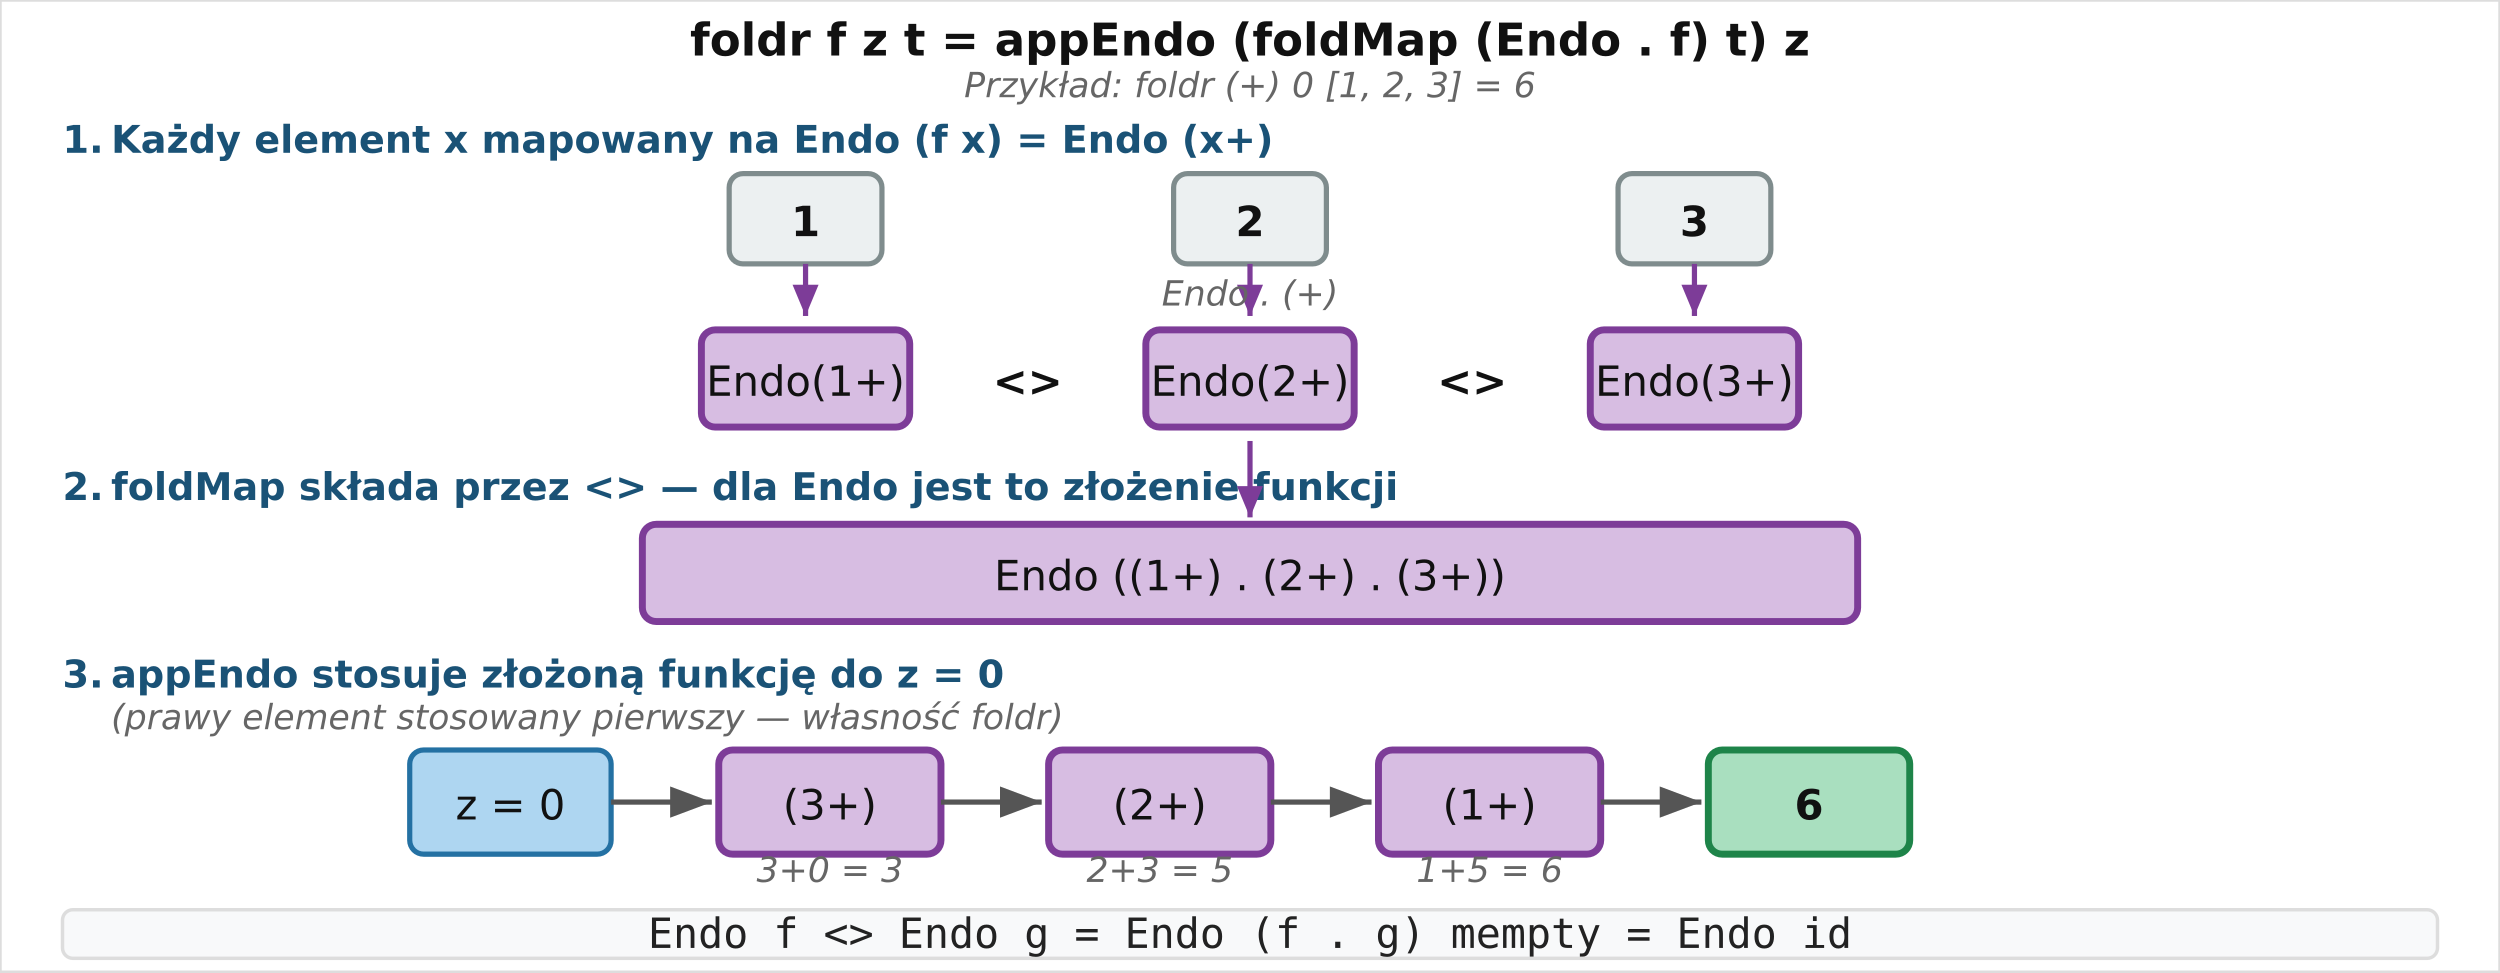
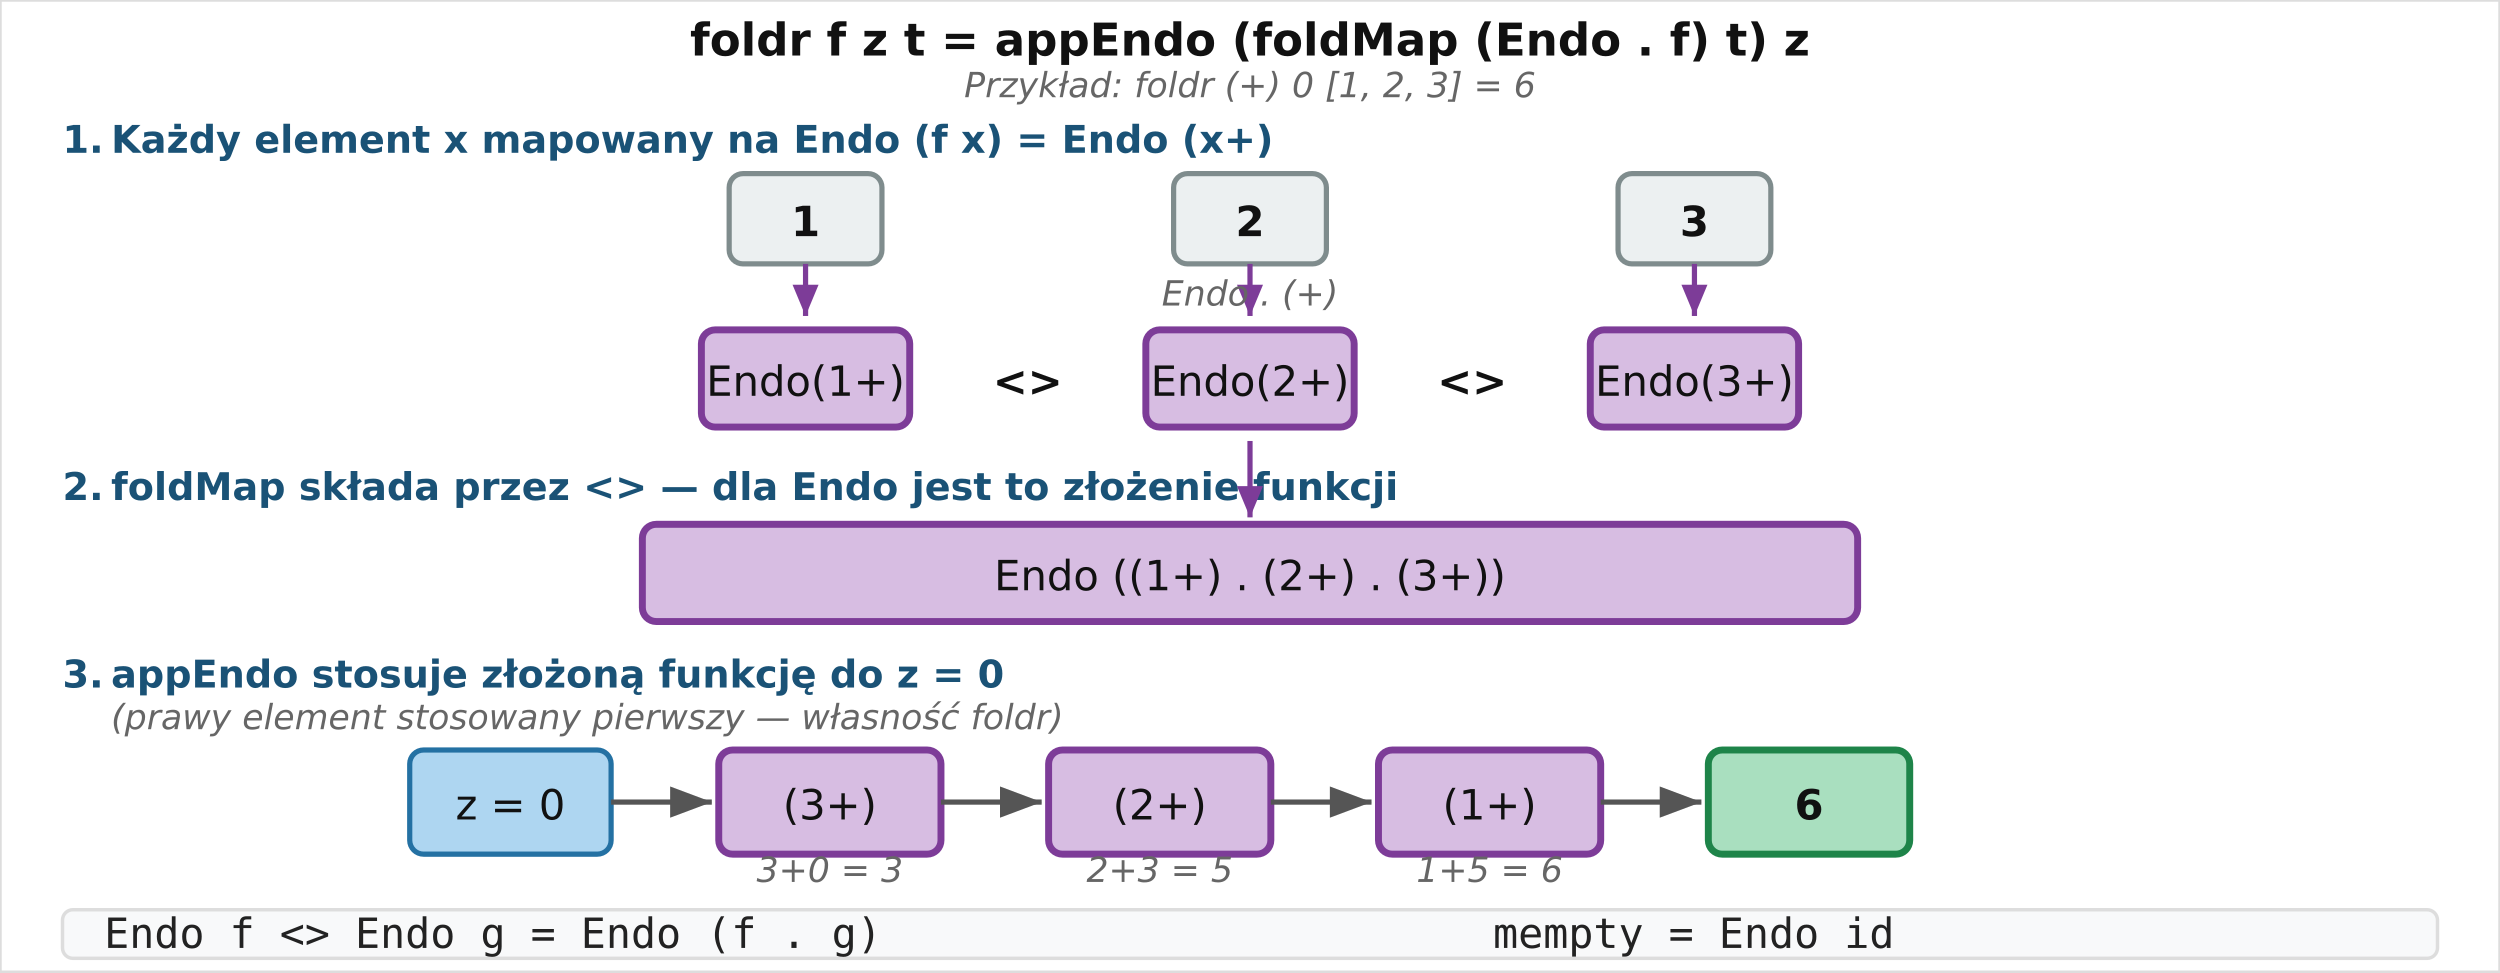
<svg xmlns="http://www.w3.org/2000/svg" width="936" height="364" viewBox="0 0 720 280">
  <defs>
    <style>
    text  { font-family: "DejaVu Sans", Arial, sans-serif; font-size: 12px; fill: #111; }
    .ttl  { font-size: 13px; font-weight: bold; }
    .step { font-size: 11px; font-weight: bold; fill: #1A5276; }
    .sub  { font-size: 10px; font-style: italic; fill: #666; }
    .mono { font-family: "DejaVu Sans Mono", monospace; font-size: 12px; fill: #222; }
    .c-inp  { fill: #ECF0F1; stroke: #7F8C8D; stroke-width: 1.5; }
    .c-endo { fill: #D7BDE2; stroke: #7D3C98; stroke-width: 2; }
    .c-z    { fill: #AED6F1; stroke: #2471A3; stroke-width: 1.5; }
    .c-res  { fill: #A9DFBF; stroke: #1E8449; stroke-width: 2; }
    .edge   { stroke: #555; stroke-width: 1.5; }
    .pe     { stroke: #7D3C98; stroke-width: 1.5; }
  </style>
    <marker id="arr" markerWidth="8" markerHeight="6" refX="8" refY="3" orient="auto">
      <polygon points="0 0, 8 3, 0 6" fill="#555" />
    </marker>
    <marker id="parr" markerWidth="8" markerHeight="6" refX="8" refY="3" orient="auto">
      <polygon points="0 0, 8 3, 0 6" fill="#7D3C98" />
    </marker>
    <marker id="pdn" markerWidth="6" markerHeight="5" refX="6" refY="2.5" orient="auto">
      <polygon points="0 0, 6 2.5, 0 5" fill="#7D3C98" />
    </marker>
  </defs>
  <rect width="720" height="280" fill="white" stroke="#ddd" />
  <text class="ttl" x="360" y="16" text-anchor="middle">foldr f z t = appEndo (foldMap (Endo . f) t) z</text>
  <text class="sub" x="360" y="28" text-anchor="middle">Przykład: foldr (+) 0 [1, 2, 3] = 6</text>
  <text class="step" x="18" y="44">1.</text>
  <text class="step" x="32" y="44">Każdy element x mapowany na Endo (f x) = Endo (x+)</text>
  <rect class="c-inp" x="210" y="50" width="44" height="26" rx="4" />
  <text x="232" y="68" text-anchor="middle" font-size="14" font-weight="bold">1</text>
  <rect class="c-inp" x="338" y="50" width="44" height="26" rx="4" />
  <text x="360" y="68" text-anchor="middle" font-size="14" font-weight="bold">2</text>
  <rect class="c-inp" x="466" y="50" width="44" height="26" rx="4" />
  <text x="488" y="68" text-anchor="middle" font-size="14" font-weight="bold">3</text>
  <line class="pe" x1="232" y1="76" x2="232" y2="91" marker-end="url(#pdn)" />
  <line class="pe" x1="360" y1="76" x2="360" y2="91" marker-end="url(#pdn)" />
  <line class="pe" x1="488" y1="76" x2="488" y2="91" marker-end="url(#pdn)" />
  <text class="sub" x="360" y="88" text-anchor="middle" fill="#7D3C98">Endo . (+)</text>
  <rect class="c-endo" x="202" y="95" width="60" height="28" rx="4" />
  <text x="232" y="114" text-anchor="middle" font-size="12">Endo(1+)</text>
  <text x="296" y="114" text-anchor="middle" font-size="14" font-weight="bold" fill="#7D3C98">&lt;&gt;</text>
  <rect class="c-endo" x="330" y="95" width="60" height="28" rx="4" />
  <text x="360" y="114" text-anchor="middle" font-size="12">Endo(2+)</text>
  <text x="424" y="114" text-anchor="middle" font-size="14" font-weight="bold" fill="#7D3C98">&lt;&gt;</text>
  <rect class="c-endo" x="458" y="95" width="60" height="28" rx="4" />
  <text x="488" y="114" text-anchor="middle" font-size="12">Endo(3+)</text>
  <text class="step" x="18" y="144">2.</text>
  <text class="step" x="32" y="144">foldMap składa przez &lt;&gt; — dla Endo jest to złożenie funkcji</text>
  <line class="pe" x1="360" y1="127" x2="360" y2="149" marker-end="url(#pdn)" />
  <rect class="c-endo" x="185" y="151" width="350" height="28" rx="4" />
  <text x="360" y="170" text-anchor="middle" font-size="12">Endo ((1+) . (2+) . (3+))</text>
  <text class="step" x="18" y="198">3.</text>
  <text class="step" x="32" y="198">appEndo stosuje złożoną funkcję do z = 0</text>
  <text class="sub" x="32" y="210">(prawy element stosowany pierwszy — własność foldr)</text>
  <rect class="c-z" x="118" y="216" width="58" height="30" rx="4" />
  <text x="147" y="236" text-anchor="middle" font-size="12">z = 0</text>
  <line class="edge" x1="176" y1="231" x2="205" y2="231" marker-end="url(#arr)" />
  <rect class="c-endo" x="207" y="216" width="64" height="30" rx="4" />
  <text x="239" y="236" text-anchor="middle" font-size="12">(3+)</text>
  <text class="sub" x="239" y="254" text-anchor="middle">3+0 = 3</text>
  <line class="edge" x1="271" y1="231" x2="300" y2="231" marker-end="url(#arr)" />
  <rect class="c-endo" x="302" y="216" width="64" height="30" rx="4" />
  <text x="334" y="236" text-anchor="middle" font-size="12">(2+)</text>
  <text class="sub" x="334" y="254" text-anchor="middle">2+3 = 5</text>
  <line class="edge" x1="366" y1="231" x2="395" y2="231" marker-end="url(#arr)" />
  <rect class="c-endo" x="397" y="216" width="64" height="30" rx="4" />
  <text x="429" y="236" text-anchor="middle" font-size="12">(1+)</text>
  <text class="sub" x="429" y="254" text-anchor="middle">1+5 = 6</text>
  <line class="edge" x1="461" y1="231" x2="490" y2="231" marker-end="url(#arr)" />
  <rect class="c-res" x="492" y="216" width="58" height="30" rx="4" />
  <text x="521" y="236" text-anchor="middle" font-size="14" font-weight="bold">6</text>
  <rect fill="#F8F9FA" stroke="#DDD" stroke-width="1" x="18" y="262" width="684" height="14" rx="3" />
-   <text class="mono" x="360" y="273" text-anchor="middle" font-size="10">
-   Endo f &lt;&gt; Endo g  =  Endo (f . g)     mempty  =  Endo id
- </text>
+   <text class="mono" x="30" y="273" font-size="10">Endo f &lt;&gt; Endo g  =  Endo (f . g)</text>
+   <text class="mono" x="430" y="273" font-size="10">mempty  =  Endo id</text>
</svg>
